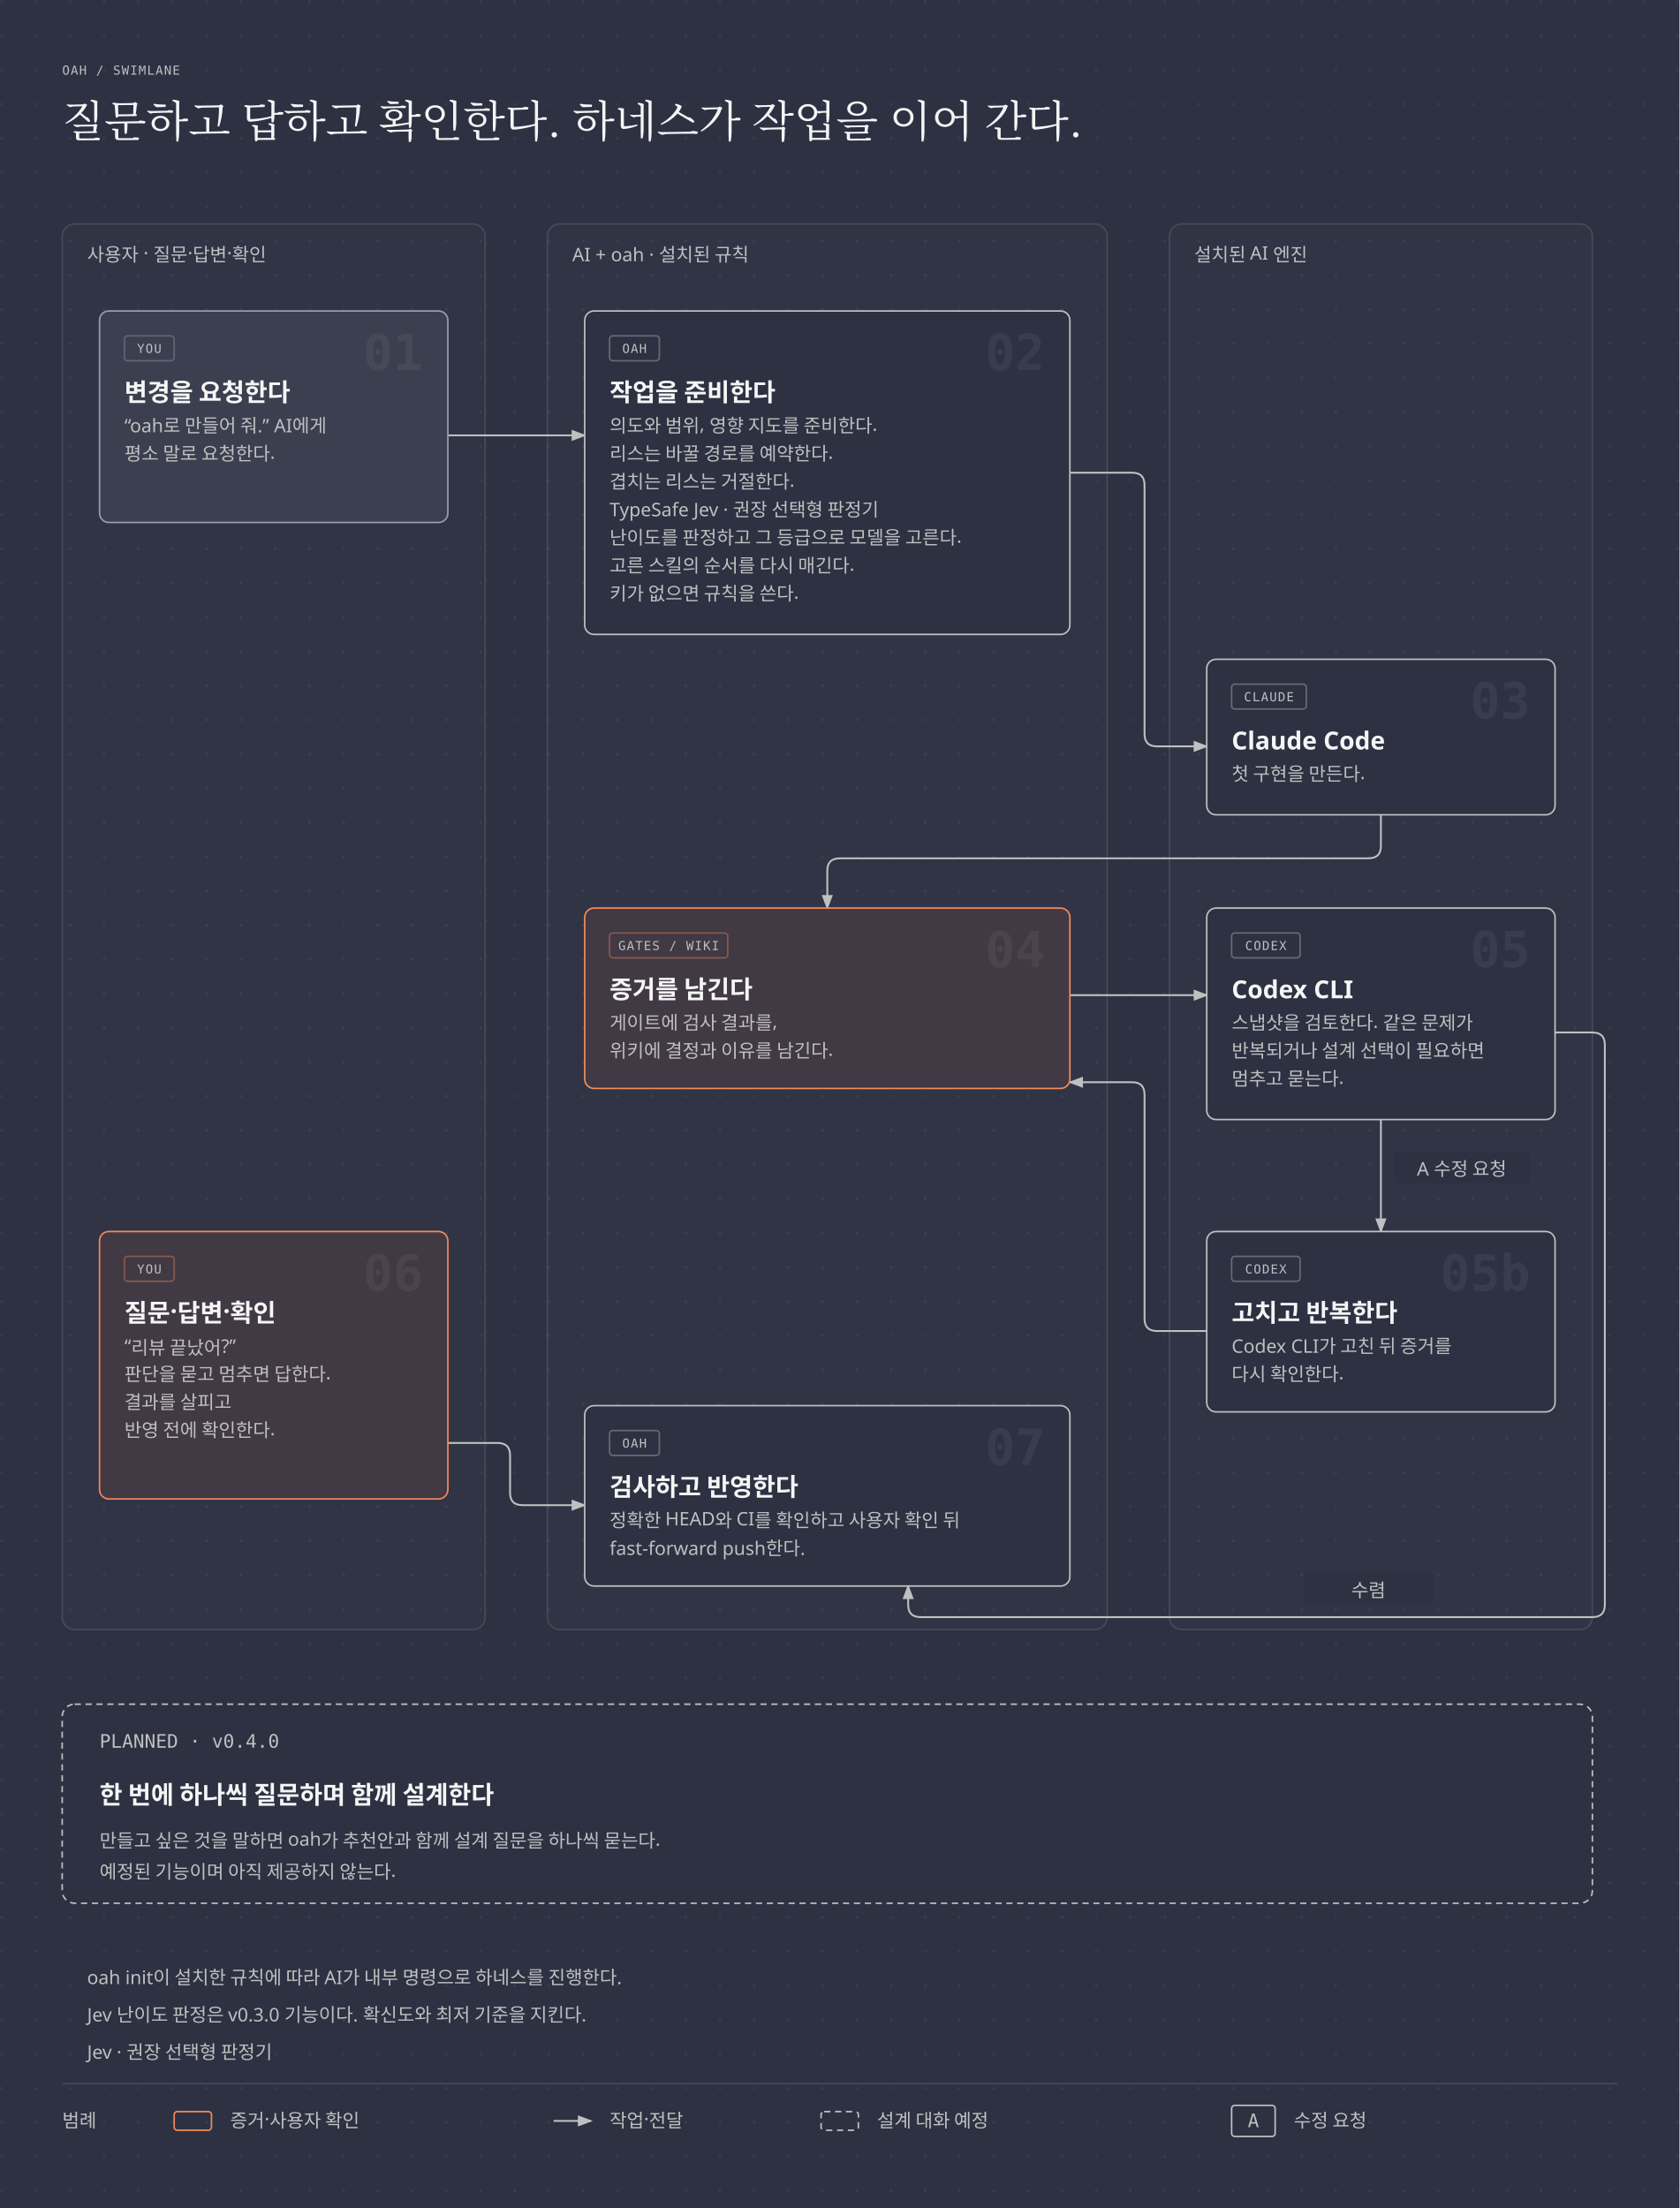
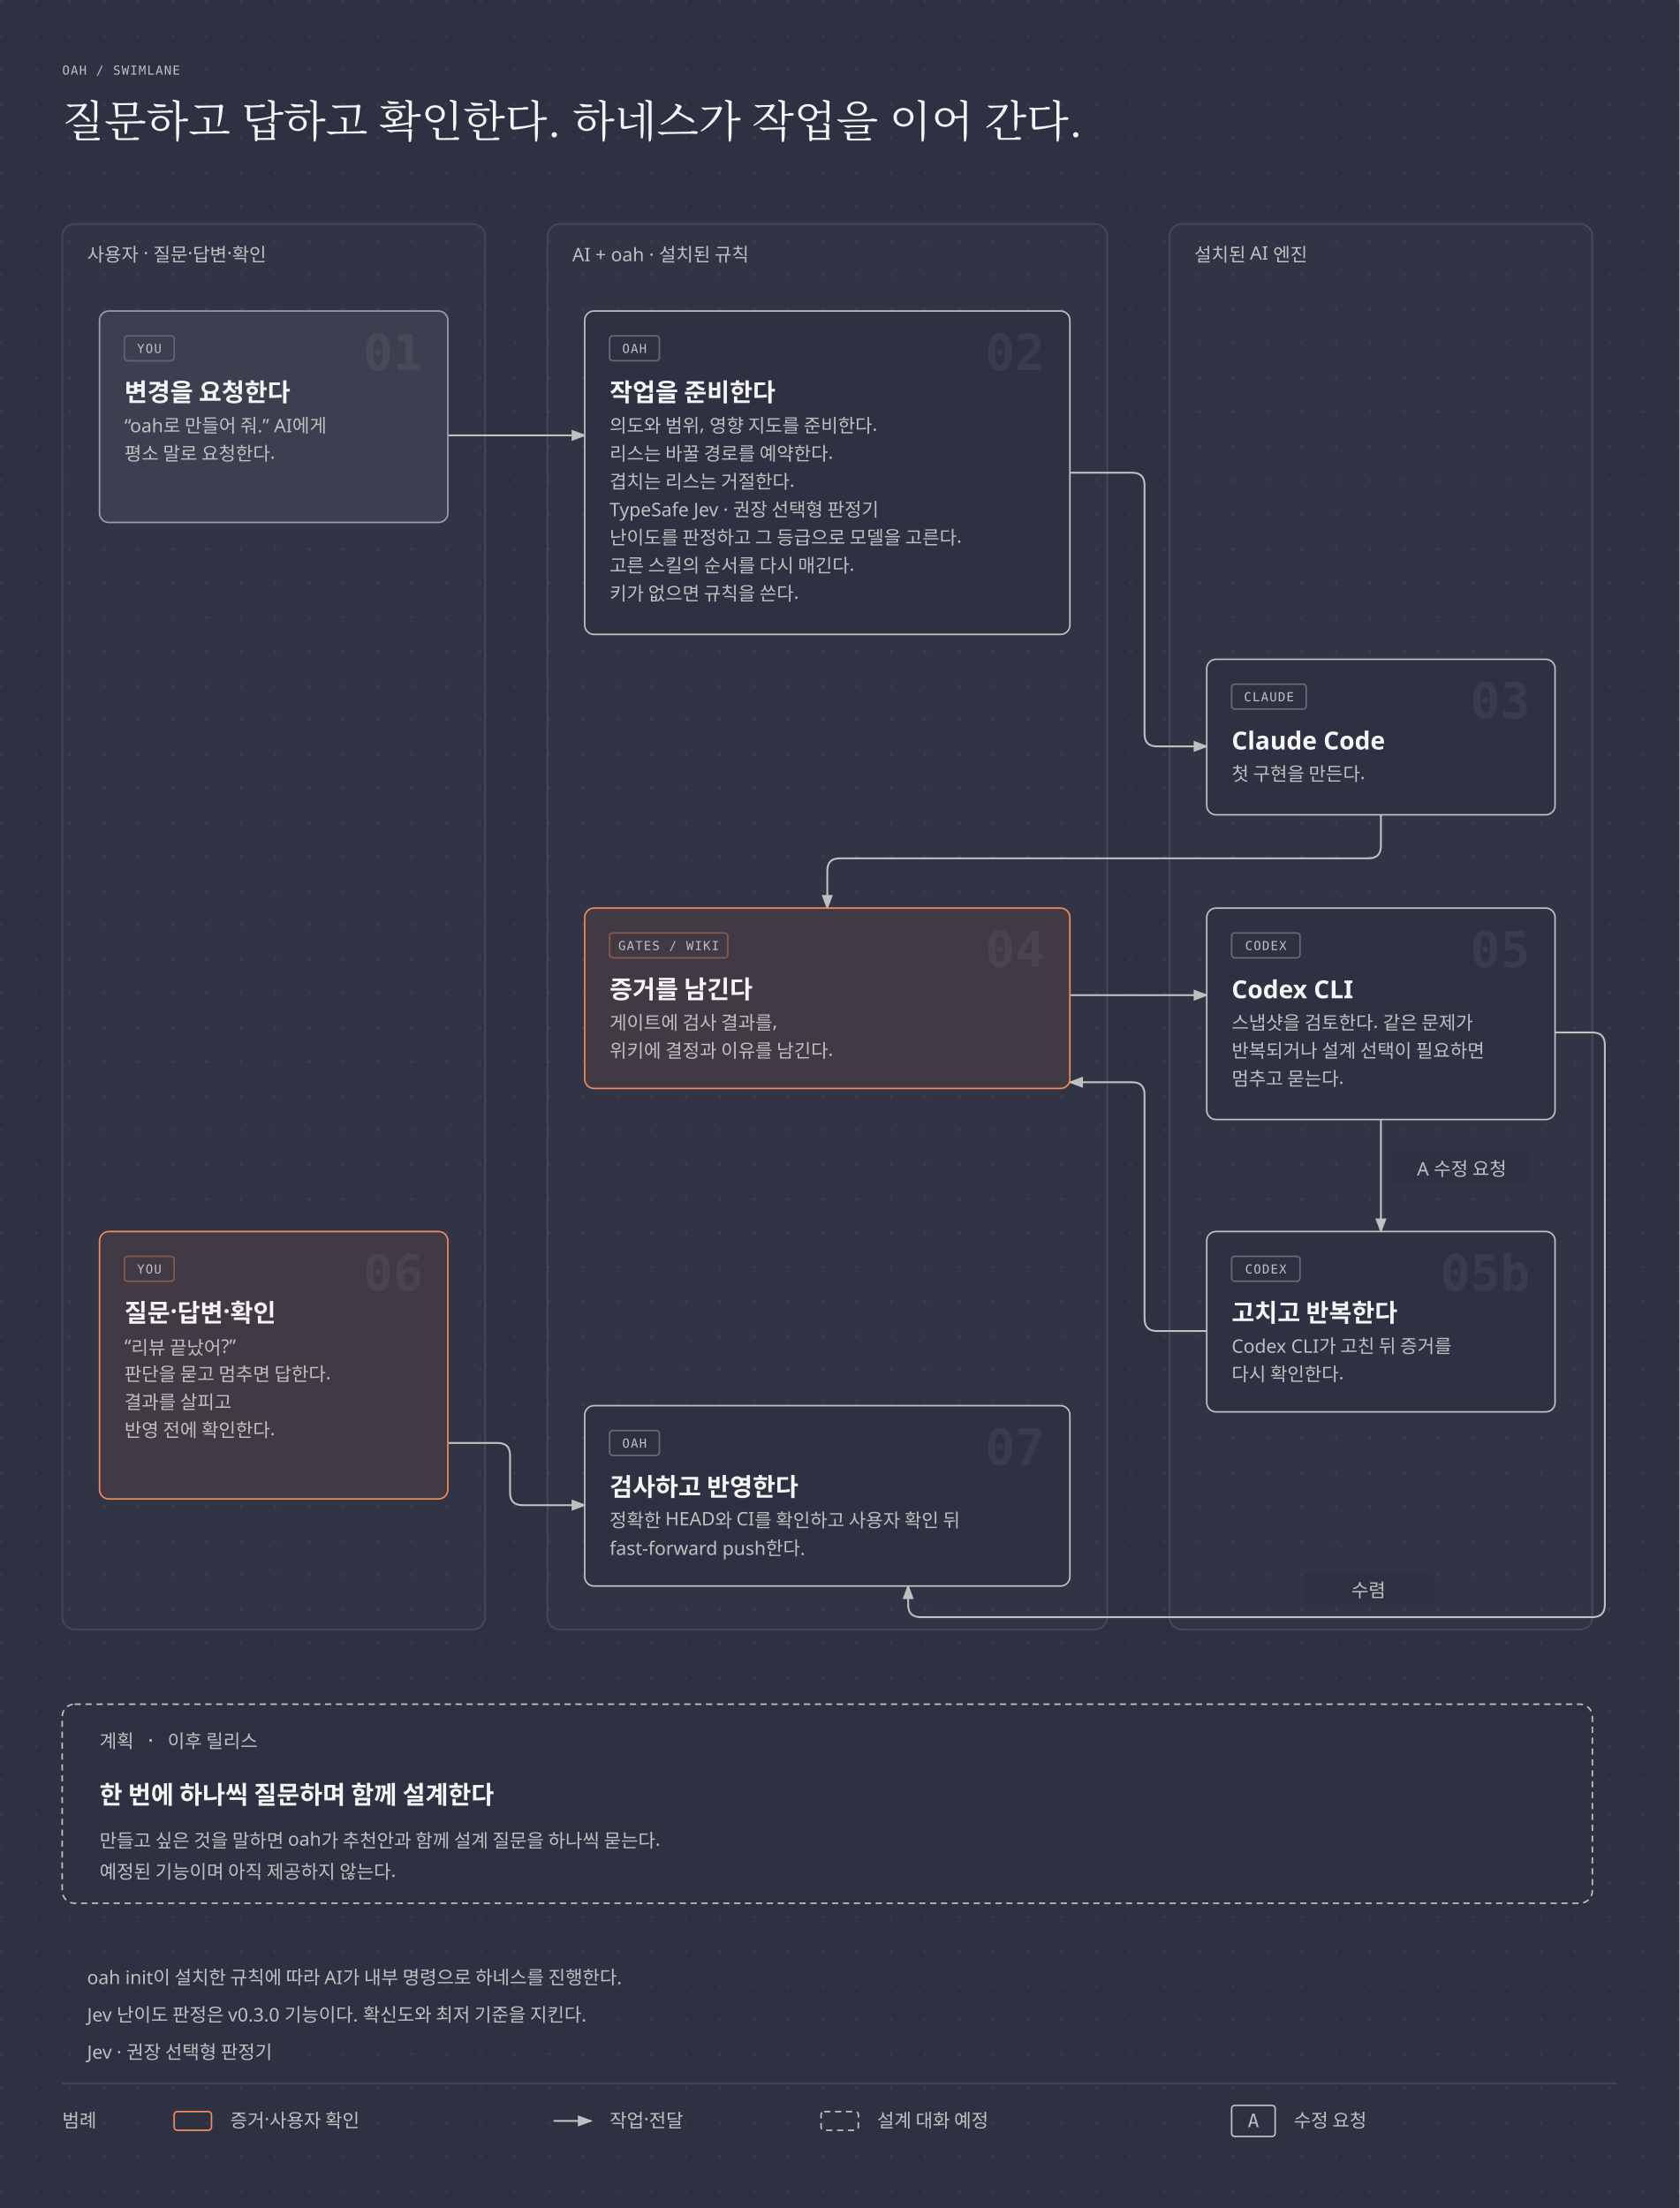
<svg xmlns="http://www.w3.org/2000/svg" viewBox="0 0 1080 1420" role="img" aria-labelledby="how-it-works-ko-dark-title how-it-works-ko-dark-desc" data-diagram-type="Swimlane" data-size="fit" id="how-it-works-ko-dark-root">
  <defs>
    <style>#how-it-works-ko-dark-root { font-family: "Geist", "Noto Sans KR", "Apple SD Gothic Neo", "Malgun Gothic", system-ui, sans-serif; color: #f5f5f5; }
      #how-it-works-ko-dark-root .diagram-container { width: 100%; overflow-x: auto; }
      #how-it-works-ko-dark-root text { font-family: "Geist", "Noto Sans KR", "Apple SD Gothic Neo", "Malgun Gothic", system-ui, sans-serif; fill: #f5f5f5; }
      #how-it-works-ko-dark-root .title { font-family: "Instrument Serif", "Noto Serif KR", "AppleMyungjo", "Batang", "Noto Serif CJK KR", serif; font-size: 28px; font-weight: 400; }
      #how-it-works-ko-dark-root .node { font-size: 16px; font-weight: 600; }
      #how-it-works-ko-dark-root .sub { font-family: "Geist", "Noto Sans KR", "Apple SD Gothic Neo", "Malgun Gothic", system-ui, sans-serif; font-size: 12px; font-weight: 400; fill: #bfc0c0; }
      #how-it-works-ko-dark-root .technical { font-family: "Geist Mono", ui-monospace, "SFMono-Regular", Consolas, monospace; }
      #how-it-works-ko-dark-root .label { font-size: 12px; font-family: "Geist Mono", ui-monospace, "SFMono-Regular", Consolas, monospace; font-weight: 400; fill: #bfc0c0; }
      #how-it-works-ko-dark-root .prose { font-size: 12px; font-weight: 400; fill: #bfc0c0; }
      #how-it-works-ko-dark-root .zone-label { font-size: 12px; font-family: "Geist", "Noto Sans KR", "Apple SD Gothic Neo", "Malgun Gothic", system-ui, sans-serif; font-weight: 500; fill: #bfc0c0; }
      #how-it-works-ko-dark-root .arrow-label { font-size: 12px; font-family: "Geist", "Noto Sans KR", "Apple SD Gothic Neo", "Malgun Gothic", system-ui, sans-serif; font-weight: 500; fill: #bfc0c0; }
      #how-it-works-ko-dark-root .tag { font-family: "Geist Mono", ui-monospace, "SFMono-Regular", Consolas, monospace; font-size: 8px; font-weight: 500; letter-spacing: .08em; fill: #bfc0c0; }
      #how-it-works-ko-dark-root .ghost { font-family: "Geist Mono", ui-monospace, "SFMono-Regular", Consolas, monospace; font-size: 32px; font-weight: 600; fill: #f5f5f5; opacity: .06; }
      @media print {
#how-it-works-ko-dark-root .diagram-container { overflow-x: visible; }
}</style>
    <pattern id="how-it-works-ko-dark-dots" width="22" height="22" patternUnits="userSpaceOnUse">
      <circle cx="1" cy="1" r="0.9" fill="#f5f5f5" fill-opacity=".10" />
    </pattern>
    <marker id="how-it-works-ko-dark-arrow" markerWidth="8" markerHeight="6" refX="7" refY="3" orient="auto">
      <polygon points="0 0, 8 3, 0 6" fill="#bfc0c0" />
    </marker>
    <marker id="how-it-works-ko-dark-arrow-accent" markerWidth="8" markerHeight="6" refX="7" refY="3" orient="auto">
      <polygon points="0 0, 8 3, 0 6" fill="#f08a59" />
    </marker>
    <marker id="how-it-works-ko-dark-arrow-link" markerWidth="8" markerHeight="6" refX="7" refY="3" orient="auto">
      <polygon points="0 0, 8 3, 0 6" fill="#739fdf" />
    </marker>
  </defs>
  <rect width="1080" height="1420" fill="#2d3142" />
  <rect width="1080" height="1420" fill="url(#how-it-works-ko-dark-dots)" opacity=".55" />
  <text x="40" y="48" class="tag" text-anchor="start">OAH / SWIMLANE</text>
  <text x="40" y="88" class="title" text-anchor="start">질문하고 답하고 확인한다. 하네스가 작업을 이어 간다.</text>
  <rect x="40" y="144" width="272" height="904" rx="8" fill="#f5f5f5" stroke="#f5f5f5" stroke-width="1" fill-opacity=".02" stroke-opacity=".12" />
  <text x="56" y="168" class="zone-label" text-anchor="start">사용자 · 질문·답변·확인</text>
  <rect x="352" y="144" width="360" height="904" rx="8" fill="#f5f5f5" stroke="#f5f5f5" stroke-width="1" fill-opacity=".02" stroke-opacity=".12" />
  <text x="368" y="168" class="zone-label" text-anchor="start">AI + oah · 설치된 규칙</text>
  <rect x="752" y="144" width="272" height="904" rx="8" fill="#f5f5f5" stroke="#f5f5f5" stroke-width="1" fill-opacity=".02" stroke-opacity=".12" />
  <text x="768" y="168" class="zone-label" text-anchor="start">설치된 AI 엔진</text>
  <rect x="40" y="1096" width="984" height="128" rx="8" fill="#2d3142" stroke="#bfc0c0" stroke-width="1" stroke-dasharray="4,3" />
-   <text x="64" y="1124" class="label" text-anchor="start">PLANNED · v0.4.0</text>
+   <text x="64" y="1124" class="label" text-anchor="start">계획 · 이후 릴리스</text>
  <text x="64" y="1160" class="node" text-anchor="start">한 번에 하나씩 질문하며 함께 설계한다</text>
  <text x="64" y="1188" class="prose" text-anchor="start">만들고 싶은 것을 말하면 oah가 추천안과 함께 설계 질문을 하나씩 묻는다.</text>
  <text x="64" y="1208" class="prose" text-anchor="start">예정된 기능이며 아직 제공하지 않는다.</text>
  <path d="M 288,280 L 376,280" data-edge-id="h1" data-from="request" data-to="prepare" data-label="" fill="none" stroke="#bfc0c0" stroke-width="1.2" marker-end="url(#how-it-works-ko-dark-arrow)" />
  <path d="M 688,304 L 728,304 Q 736,304 736,312 L 736,472 Q 736,480 744,480 L 776,480" data-edge-id="h2" data-from="prepare" data-to="build" data-label="" fill="none" stroke="#bfc0c0" stroke-width="1.2" marker-end="url(#how-it-works-ko-dark-arrow)" />
  <path d="M 888,524 L 888,544 Q 888,552 880,552 L 540,552 Q 532,552 532,560 L 532,584" data-edge-id="h3" data-from="build" data-to="evidence" data-label="" fill="none" stroke="#bfc0c0" stroke-width="1.2" marker-end="url(#how-it-works-ko-dark-arrow)" />
  <path d="M 688,640 L 776,640" data-edge-id="h4" data-from="evidence" data-to="review" data-label="" fill="none" stroke="#bfc0c0" stroke-width="1.2" marker-end="url(#how-it-works-ko-dark-arrow)" />
  <path d="M 888,720 L 888,792" data-edge-id="h5" data-from="review" data-to="fix" data-label="수정 요청" fill="none" stroke="#bfc0c0" stroke-width="1.2" marker-end="url(#how-it-works-ko-dark-arrow)" />
  <path d="M 776,856 L 744,856 Q 736,856 736,848 L 736,704 Q 736,696 728,696 L 688,696" data-edge-id="h6" data-from="fix" data-to="evidence" data-label="" fill="none" stroke="#bfc0c0" stroke-width="1.2" marker-end="url(#how-it-works-ko-dark-arrow)" />
  <path d="M 1000,664 L 1024,664 Q 1032,664 1032,672 L 1032,1032 Q 1032,1040 1024,1040 L 592,1040 Q 584,1040 584,1032 L 584,1020" data-edge-id="h7" data-from="review" data-to="land" data-label="수렴" fill="none" stroke="#bfc0c0" stroke-width="1.2" marker-end="url(#how-it-works-ko-dark-arrow)" />
  <path d="M 288,928 L 320,928 Q 328,928 328,936 L 328,960 Q 328,968 336,968 L 376,968" data-edge-id="h8" data-from="confirm" data-to="land" data-label="" fill="none" stroke="#bfc0c0" stroke-width="1.2" marker-end="url(#how-it-works-ko-dark-arrow)" />
  <rect x="896" y="741" width="88" height="20" rx="2" fill="#2d3142" />
  <text x="940" y="756" class="arrow-label" text-anchor="middle">A 수정 요청</text>
  <rect x="838" y="1012" width="84" height="20" rx="2" fill="#2d3142" />
  <text x="880" y="1027" class="arrow-label" text-anchor="middle">수렴</text>
  <g data-node-id="request" data-source-label="변경을 요청한다 “oah로 만들어 줘.” AI에게 평소 말로 요청한다.">
    <rect x="64" y="200" width="224" height="136" rx="6" fill="#2d3142" />
    <rect x="64" y="200" width="224" height="136" rx="6" fill="#bfc0c0" stroke="#949eb2" stroke-width="1" fill-opacity=".10" />
    <g aria-hidden="true">
      <rect x="80" y="216" width="32" height="16" rx="2" fill="none" stroke="#949eb2" stroke-width="1" stroke-opacity=".4" />
      <text x="96" y="227" class="tag" text-anchor="middle">YOU</text>
      <text x="272" y="238" class="ghost" text-anchor="end">01</text>
    </g>
    <text x="80" y="258" class="node" text-anchor="start">변경을 요청한다</text>
    <text x="80" y="278" class="sub" text-anchor="start">“oah로 만들어 줘.” AI에게</text>
    <text x="80" y="296" class="sub" text-anchor="start">평소 말로 요청한다.</text>
  </g>
  <g data-node-id="prepare" data-source-label="작업을 준비한다 의도와 범위, 영향 지도를 준비한다. 리스는 바꿀 경로를 예약한다. 겹치는 리스는 거절한다. TypeSafe Jev · 권장 선택형 판정기 난이도를 판정하고 그 등급으로 모델을 고른다. 고른 스킬의 순서를 다시 매긴다. 키가 없으면 규칙을 쓴다.">
    <rect x="376" y="200" width="312" height="208" rx="6" fill="#2d3142" />
    <rect x="376" y="200" width="312" height="208" rx="6" fill="#2d3142" stroke="#bfc0c0" stroke-width="1" />
    <g aria-hidden="true">
      <rect x="392" y="216" width="32" height="16" rx="2" fill="none" stroke="#bfc0c0" stroke-width="1" stroke-opacity=".4" />
      <text x="408" y="227" class="tag" text-anchor="middle">OAH</text>
      <text x="672" y="238" class="ghost" text-anchor="end">02</text>
    </g>
    <text x="392" y="258" class="node" text-anchor="start">작업을 준비한다</text>
    <text x="392" y="278" class="sub" text-anchor="start">의도와 범위, 영향 지도를 준비한다.</text>
    <text x="392" y="296" class="sub" text-anchor="start">리스는 바꿀 경로를 예약한다.</text>
    <text x="392" y="314" class="sub" text-anchor="start">겹치는 리스는 거절한다.</text>
    <text x="392" y="332" class="sub" text-anchor="start">TypeSafe Jev · 권장 선택형 판정기</text>
    <text x="392" y="350" class="sub" text-anchor="start">난이도를 판정하고 그 등급으로 모델을 고른다.</text>
    <text x="392" y="368" class="sub" text-anchor="start">고른 스킬의 순서를 다시 매긴다.</text>
    <text x="392" y="386" class="sub" text-anchor="start">키가 없으면 규칙을 쓴다.</text>
  </g>
  <g data-node-id="build" data-source-label="Claude Code 첫 구현을 만든다.">
    <rect x="776" y="424" width="224" height="100" rx="6" fill="#2d3142" />
    <rect x="776" y="424" width="224" height="100" rx="6" fill="#2d3142" stroke="#bfc0c0" stroke-width="1" />
    <g aria-hidden="true">
      <rect x="792" y="440" width="48" height="16" rx="2" fill="none" stroke="#bfc0c0" stroke-width="1" stroke-opacity=".4" />
      <text x="816" y="451" class="tag" text-anchor="middle">CLAUDE</text>
      <text x="984" y="462" class="ghost" text-anchor="end">03</text>
    </g>
    <text x="792" y="482" class="node" text-anchor="start">Claude Code</text>
    <text x="792" y="502" class="sub" text-anchor="start">첫 구현을 만든다.</text>
  </g>
  <g data-node-id="evidence" data-source-label="증거를 남긴다 게이트에 검사 결과를, 위키에 결정과 이유를 남긴다.">
    <rect x="376" y="584" width="312" height="116" rx="6" fill="#2d3142" />
    <rect x="376" y="584" width="312" height="116" rx="6" fill="#f08a59" stroke="#f08a59" stroke-width="1" fill-opacity=".10" />
    <g aria-hidden="true">
      <rect x="392" y="600" width="76" height="16" rx="2" fill="none" stroke="#f08a59" stroke-width="1" stroke-opacity=".4" />
      <text x="430" y="611" class="tag" text-anchor="middle">GATES / WIKI</text>
      <text x="672" y="622" class="ghost" text-anchor="end">04</text>
    </g>
    <text x="392" y="642" class="node" text-anchor="start">증거를 남긴다</text>
    <text x="392" y="662" class="sub" text-anchor="start">게이트에 검사 결과를,</text>
    <text x="392" y="680" class="sub" text-anchor="start">위키에 결정과 이유를 남긴다.</text>
  </g>
  <g data-node-id="review" data-source-label="Codex CLI 스냅샷을 검토한다. 같은 문제가 반복되거나 설계 선택이 필요하면 멈추고 묻는다.">
    <rect x="776" y="584" width="224" height="136" rx="6" fill="#2d3142" />
    <rect x="776" y="584" width="224" height="136" rx="6" fill="#2d3142" stroke="#bfc0c0" stroke-width="1" />
    <g aria-hidden="true">
      <rect x="792" y="600" width="44" height="16" rx="2" fill="none" stroke="#bfc0c0" stroke-width="1" stroke-opacity=".4" />
      <text x="814" y="611" class="tag" text-anchor="middle">CODEX</text>
      <text x="984" y="622" class="ghost" text-anchor="end">05</text>
    </g>
    <text x="792" y="642" class="node" text-anchor="start">Codex CLI</text>
    <text x="792" y="662" class="sub" text-anchor="start">스냅샷을 검토한다. 같은 문제가</text>
    <text x="792" y="680" class="sub" text-anchor="start">반복되거나 설계 선택이 필요하면</text>
    <text x="792" y="698" class="sub" text-anchor="start">멈추고 묻는다.</text>
  </g>
  <g data-node-id="fix" data-source-label="고치고 반복한다 Codex CLI가 고친 뒤 증거를 다시 확인한다.">
    <rect x="776" y="792" width="224" height="116" rx="6" fill="#2d3142" />
    <rect x="776" y="792" width="224" height="116" rx="6" fill="#2d3142" stroke="#bfc0c0" stroke-width="1" />
    <g aria-hidden="true">
      <rect x="792" y="808" width="44" height="16" rx="2" fill="none" stroke="#bfc0c0" stroke-width="1" stroke-opacity=".4" />
      <text x="814" y="819" class="tag" text-anchor="middle">CODEX</text>
      <text x="984" y="830" class="ghost" text-anchor="end">05b</text>
    </g>
    <text x="792" y="850" class="node" text-anchor="start">고치고 반복한다</text>
    <text x="792" y="870" class="sub" text-anchor="start">Codex CLI가 고친 뒤 증거를</text>
    <text x="792" y="888" class="sub" text-anchor="start">다시 확인한다.</text>
  </g>
  <g data-node-id="confirm" data-source-label="질문·답변·확인 “리뷰 끝났어?” 판단을 묻고 멈추면 답한다. 결과를 살피고 반영 전에 확인한다.">
    <rect x="64" y="792" width="224" height="172" rx="6" fill="#2d3142" />
    <rect x="64" y="792" width="224" height="172" rx="6" fill="#f08a59" stroke="#f08a59" stroke-width="1" fill-opacity=".10" />
    <g aria-hidden="true">
      <rect x="80" y="808" width="32" height="16" rx="2" fill="none" stroke="#f08a59" stroke-width="1" stroke-opacity=".4" />
      <text x="96" y="819" class="tag" text-anchor="middle">YOU</text>
      <text x="272" y="830" class="ghost" text-anchor="end">06</text>
    </g>
    <text x="80" y="850" class="node" text-anchor="start">질문·답변·확인</text>
    <text x="80" y="870" class="sub" text-anchor="start">“리뷰 끝났어?”</text>
    <text x="80" y="888" class="sub" text-anchor="start">판단을 묻고 멈추면 답한다.</text>
    <text x="80" y="906" class="sub" text-anchor="start">결과를 살피고</text>
    <text x="80" y="924" class="sub" text-anchor="start">반영 전에 확인한다.</text>
  </g>
  <g data-node-id="land" data-source-label="검사하고 반영한다 정확한 HEAD와 CI를 확인하고 사용자 확인 뒤 fast-forward push한다.">
    <rect x="376" y="904" width="312" height="116" rx="6" fill="#2d3142" />
    <rect x="376" y="904" width="312" height="116" rx="6" fill="#2d3142" stroke="#bfc0c0" stroke-width="1" />
    <g aria-hidden="true">
      <rect x="392" y="920" width="32" height="16" rx="2" fill="none" stroke="#bfc0c0" stroke-width="1" stroke-opacity=".4" />
      <text x="408" y="931" class="tag" text-anchor="middle">OAH</text>
      <text x="672" y="942" class="ghost" text-anchor="end">07</text>
    </g>
    <text x="392" y="962" class="node" text-anchor="start">검사하고 반영한다</text>
    <text x="392" y="982" class="sub" text-anchor="start">정확한 HEAD와 CI를 확인하고 사용자 확인 뒤</text>
    <text x="392" y="1000" class="sub" text-anchor="start">fast-forward push한다.</text>
  </g>
  <text x="56" y="1276" class="prose" text-anchor="start">oah init이 설치한 규칙에 따라 AI가 내부 명령으로 하네스를 진행한다.</text>
  <text x="56" y="1300" class="prose" text-anchor="start">Jev 난이도 판정은 v0.3.0 기능이다. 확신도와 최저 기준을 지킨다.</text>
  <line x1="40" y1="1340" x2="1040" y2="1340" stroke="#f5f5f5" stroke-opacity=".12" />
  <text x="40" y="1368" class="zone-label" text-anchor="start">범례</text>
  <rect x="112" y="1358" width="24" height="12" rx="2" fill="none" stroke="#f08a59" stroke-width="1" />
  <text x="148" y="1368" class="prose" text-anchor="start">증거·사용자 확인</text>
  <path d="M 356,1364 h 24" fill="none" stroke="#bfc0c0" stroke-width="1.2" marker-end="url(#how-it-works-ko-dark-arrow)" />
  <text x="392" y="1368" class="prose" text-anchor="start">작업·전달</text>
  <rect x="528" y="1358" width="24" height="12" rx="2" fill="none" stroke="#bfc0c0" stroke-width="1" stroke-dasharray="4,3" />
  <text x="564" y="1368" class="prose" text-anchor="start">설계 대화 예정</text>
  <rect x="792" y="1354" width="28" height="20" rx="2" fill="#2d3142" stroke="#bfc0c0" stroke-width="1" />
  <text x="806" y="1368" class="label" text-anchor="middle">A</text>
  <text x="832" y="1368" class="prose" text-anchor="start">수정 요청</text>
  <text x="56" y="1324" class="prose" text-anchor="start">Jev · 권장 선택형 판정기</text>
</svg>
